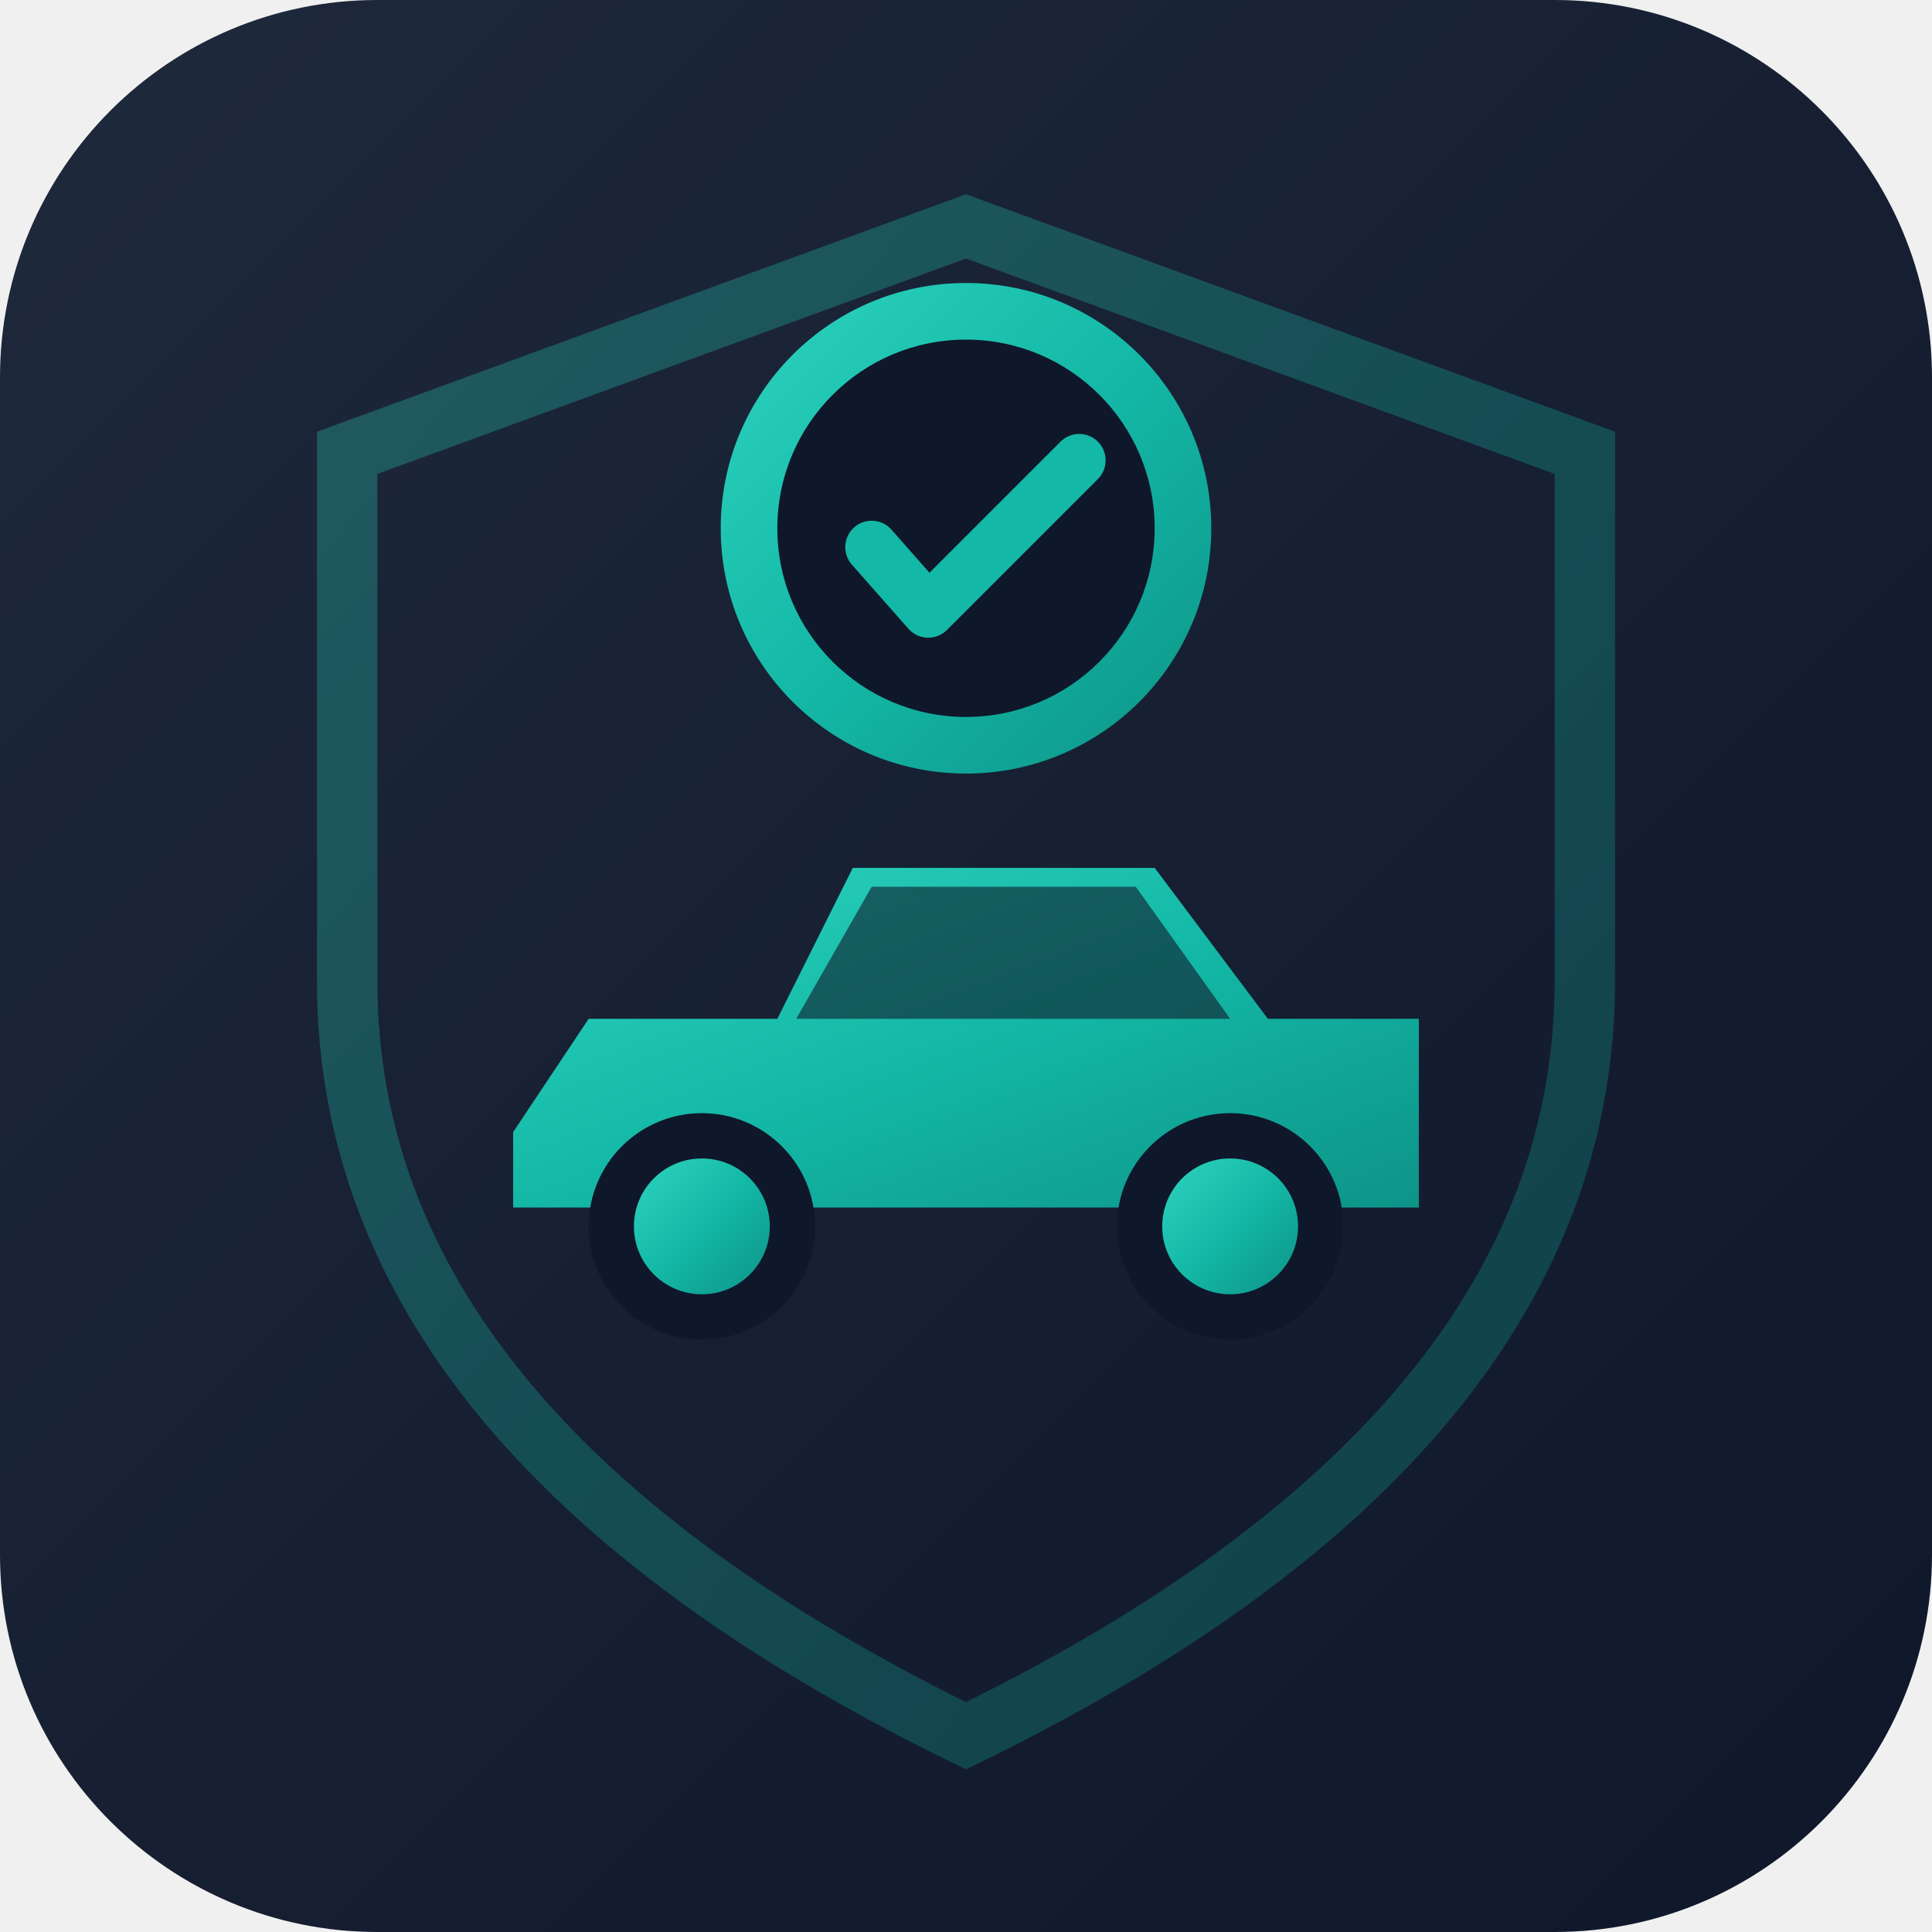
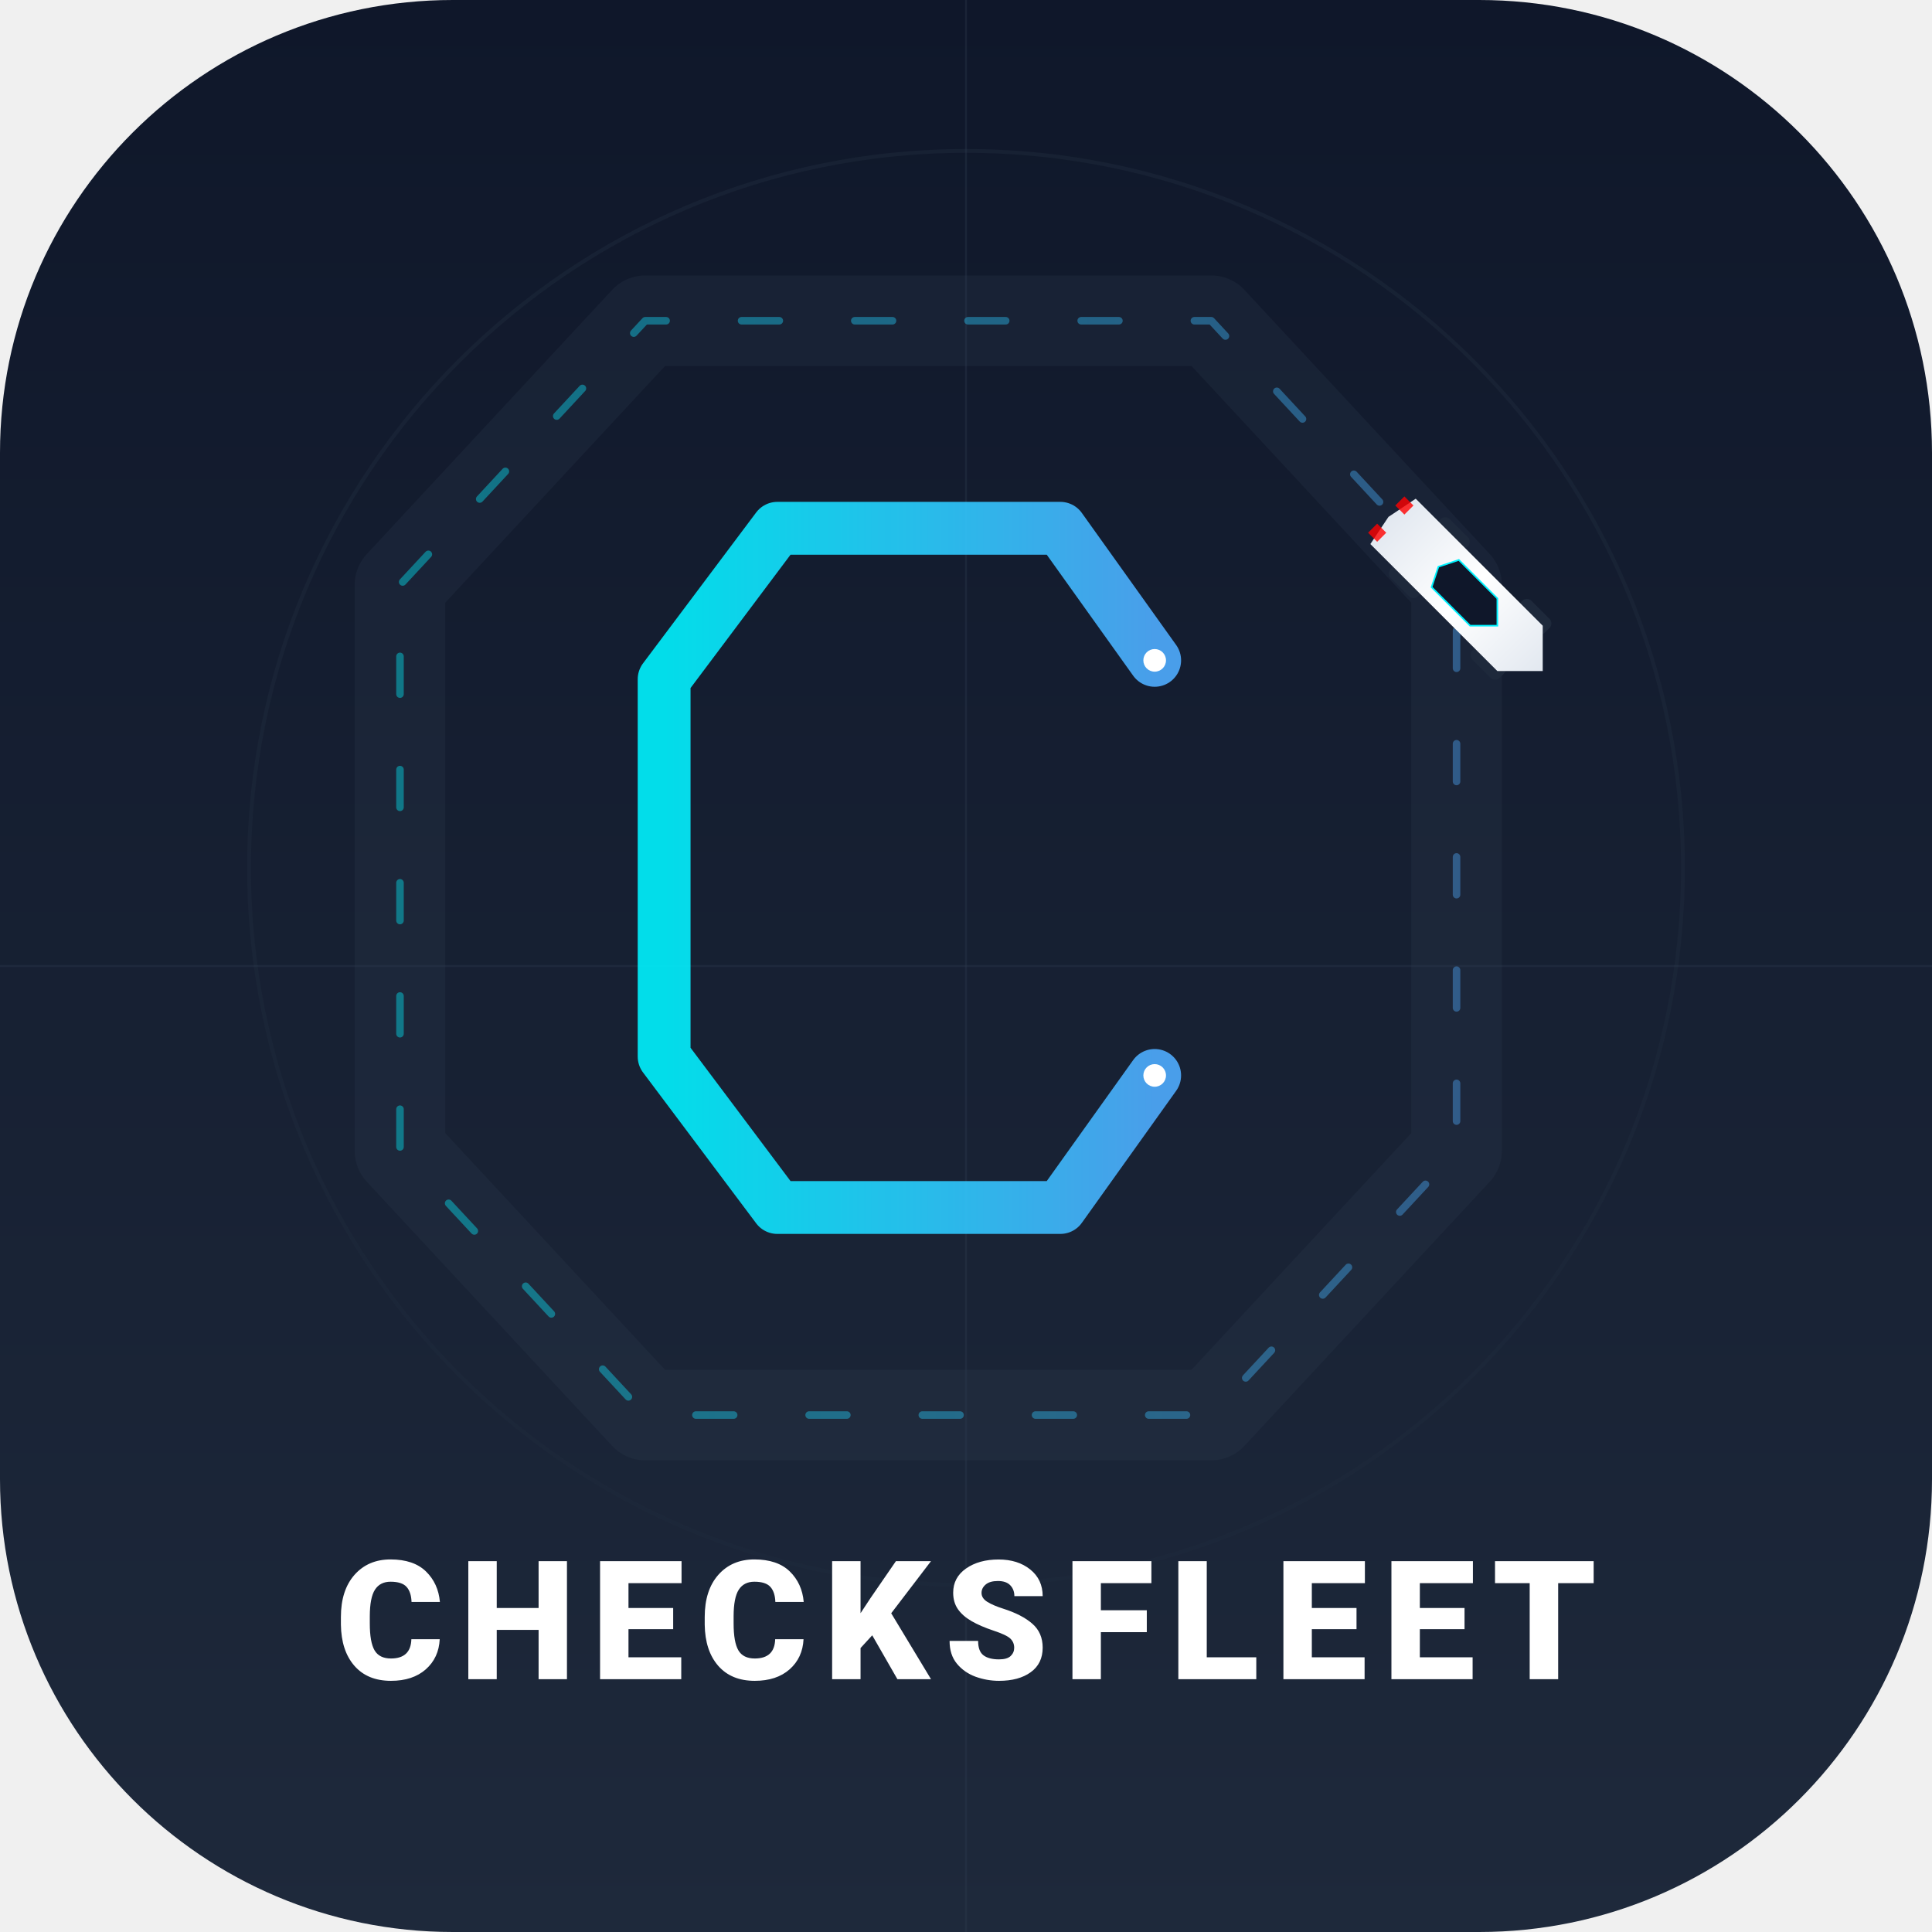
<svg xmlns="http://www.w3.org/2000/svg" viewBox="0 0 512 512">
  <defs>
-     <linearGradient id="bg" x1="0%" y1="0%" x2="100%" y2="100%">
-       <stop offset="0%" style="stop-color:#1E293B" />
-       <stop offset="100%" style="stop-color:#0F172A" />
+     <linearGradient id="primaryGlow" x1="0%" y1="0%" x2="100%" y2="0%">
+       <stop offset="0%" style="stop-color:#00f2fe;stop-opacity:1" />
+       <stop offset="100%" style="stop-color:#4facfe;stop-opacity:1" />
    </linearGradient>
-     <linearGradient id="teal" x1="0%" y1="0%" x2="100%" y2="100%">
-       <stop offset="0%" style="stop-color:#2DD4BF" />
-       <stop offset="50%" style="stop-color:#14B8A6" />
-       <stop offset="100%" style="stop-color:#0D9488" />
+     <linearGradient id="carBodyGrad" x1="0%" y1="0%" x2="100%" y2="0%">
+       <stop offset="0%" style="stop-color:#e2e8f0;stop-opacity:1" />
+       <stop offset="50%" style="stop-color:#ffffff;stop-opacity:1" />
+       <stop offset="100%" style="stop-color:#e2e8f0;stop-opacity:1" />
+     </linearGradient>
+     <linearGradient id="bgSurface" x1="0%" y1="0%" x2="0%" y2="100%">
+       <stop offset="0%" style="stop-color:#0f172a;stop-opacity:1" />
+       <stop offset="100%" style="stop-color:#1e293b;stop-opacity:1" />
    </linearGradient>
  </defs>
-   <rect x="0" y="0" width="512" height="512" rx="100" fill="url(#bg)" />
-   <path d="M256,60             L420,120             L420,260             Q420,380 256,460             Q92,380 92,260             L92,120             Z" fill="none" stroke="url(#teal)" stroke-width="16" opacity="0.3" />
-   <g transform="translate(256, 300)">
-     <path d="M-120,0               L-100,-30               L-50,-30               L-30,-70               L50,-70               L80,-30               L120,-30               L120,20               L-120,20               Z" fill="url(#teal)" />
-     <path d="M-25,-65 L-45,-30 L70,-30 L45,-65 Z" fill="#0F172A" opacity="0.6" />
-     <circle cx="-70" cy="25" r="30" fill="#0F172A" />
-     <circle cx="-70" cy="25" r="18" fill="url(#teal)" />
-     <circle cx="70" cy="25" r="30" fill="#0F172A" />
-     <circle cx="70" cy="25" r="18" fill="url(#teal)" />
+   <rect width="512" height="512" rx="120" fill="url(#bgSurface)" />
+   <circle cx="256" cy="230" r="190" fill="none" stroke="#1e293b" stroke-width="1" opacity="0.5" />
+   <path d="M 0 256 L 512 256" stroke="#334155" stroke-width="0.5" opacity="0.3" />
+   <path d="M 256 0 L 256 512" stroke="#334155" stroke-width="0.5" opacity="0.3" />
+   <g transform="translate(256, 230)">
+     <path d="M 50,-55 L 25,-90 L -50,-90 L -80,-50 L -80,50 L -50,90 L 25,90 L 50,55" fill="none" stroke="url(#primaryGlow)" stroke-width="14" stroke-linecap="round" stroke-linejoin="round" opacity="0.9" />
+     <circle cx="50" cy="-55" r="3" fill="white" />
+     <circle cx="50" cy="55" r="3" fill="white" />
+     <path d="M 130,-75 L 65,-145 L -85,-145 L -150,-75 L -150,75 L -85,145 L 65,145 L 130,75 Z" fill="none" stroke="#334155" stroke-width="24" stroke-linecap="round" stroke-linejoin="round" opacity="0.2" />
+     <path d="M 130,-75 L 65,-145 L -85,-145 L -150,-75 L -150,75 L -85,145 L 65,145 L 130,75 Z" fill="none" stroke="url(#primaryGlow)" stroke-width="2" stroke-dasharray="10,20" stroke-linecap="round" stroke-linejoin="round" opacity="0.4" />
+     <g transform="translate(130, -75) rotate(45) scale(0.85)">
+       <rect x="-18" y="-13" width="12" height="6" rx="2" fill="#1e293b" />
+       <rect x="18" y="-13" width="12" height="6" rx="2" fill="#1e293b" />
+       <rect x="-18" y="7" width="12" height="6" rx="2" fill="#1e293b" />
+       <rect x="18" y="7" width="12" height="6" rx="2" fill="#1e293b" />
+       <path d="M -28,-10 L 28,-10 L 38,0 L 28,10 L -28,10 L -30,0 Z" fill="url(#carBodyGrad)" />
+       <path d="M -5,-6 L 12,-6 L 18,0 L 12,6 L -5,6 L -8,0 Z" fill="#0f172a" stroke="#00f2fe" stroke-width="0.5" />
+       <rect x="-31" y="-8" width="4" height="4" fill="#ff0000" opacity="0.8" />
+       <rect x="-31" y="4" width="4" height="4" fill="#ff0000" opacity="0.8" />
+     </g>
  </g>
-   <g transform="translate(256, 140)">
-     <circle cx="0" cy="0" r="65" fill="url(#teal)" />
-     <circle cx="0" cy="0" r="50" fill="#0F172A" />
-     <path d="M-25,5 L-10,22 L30,-18" fill="none" stroke="#14B8A6" stroke-width="14" stroke-linecap="round" stroke-linejoin="round" />
-   </g>
+   <text x="256" y="445" font-family="'Segoe UI', Roboto, sans-serif" font-size="44" font-weight="900" fill="white" text-anchor="middle" letter-spacing="4">CHECKSFLEET</text>
</svg>
